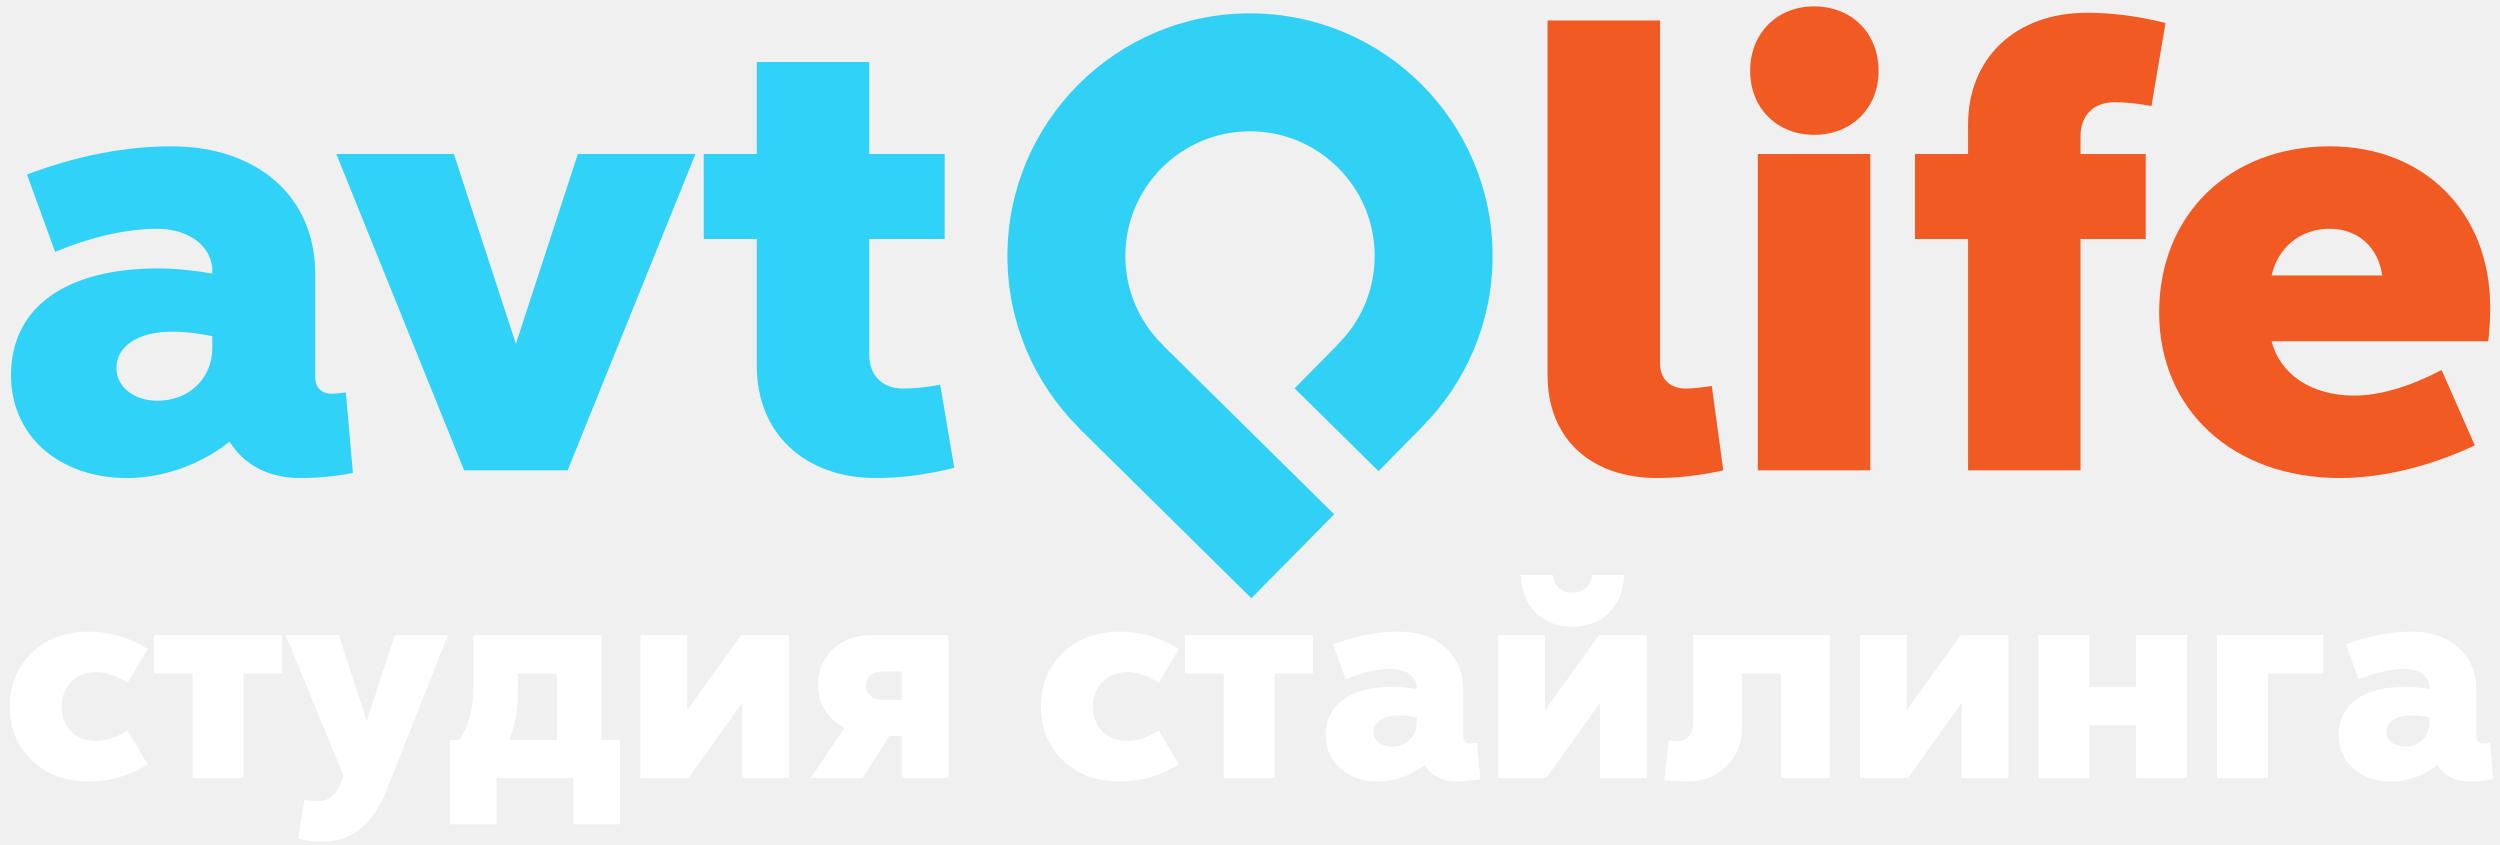
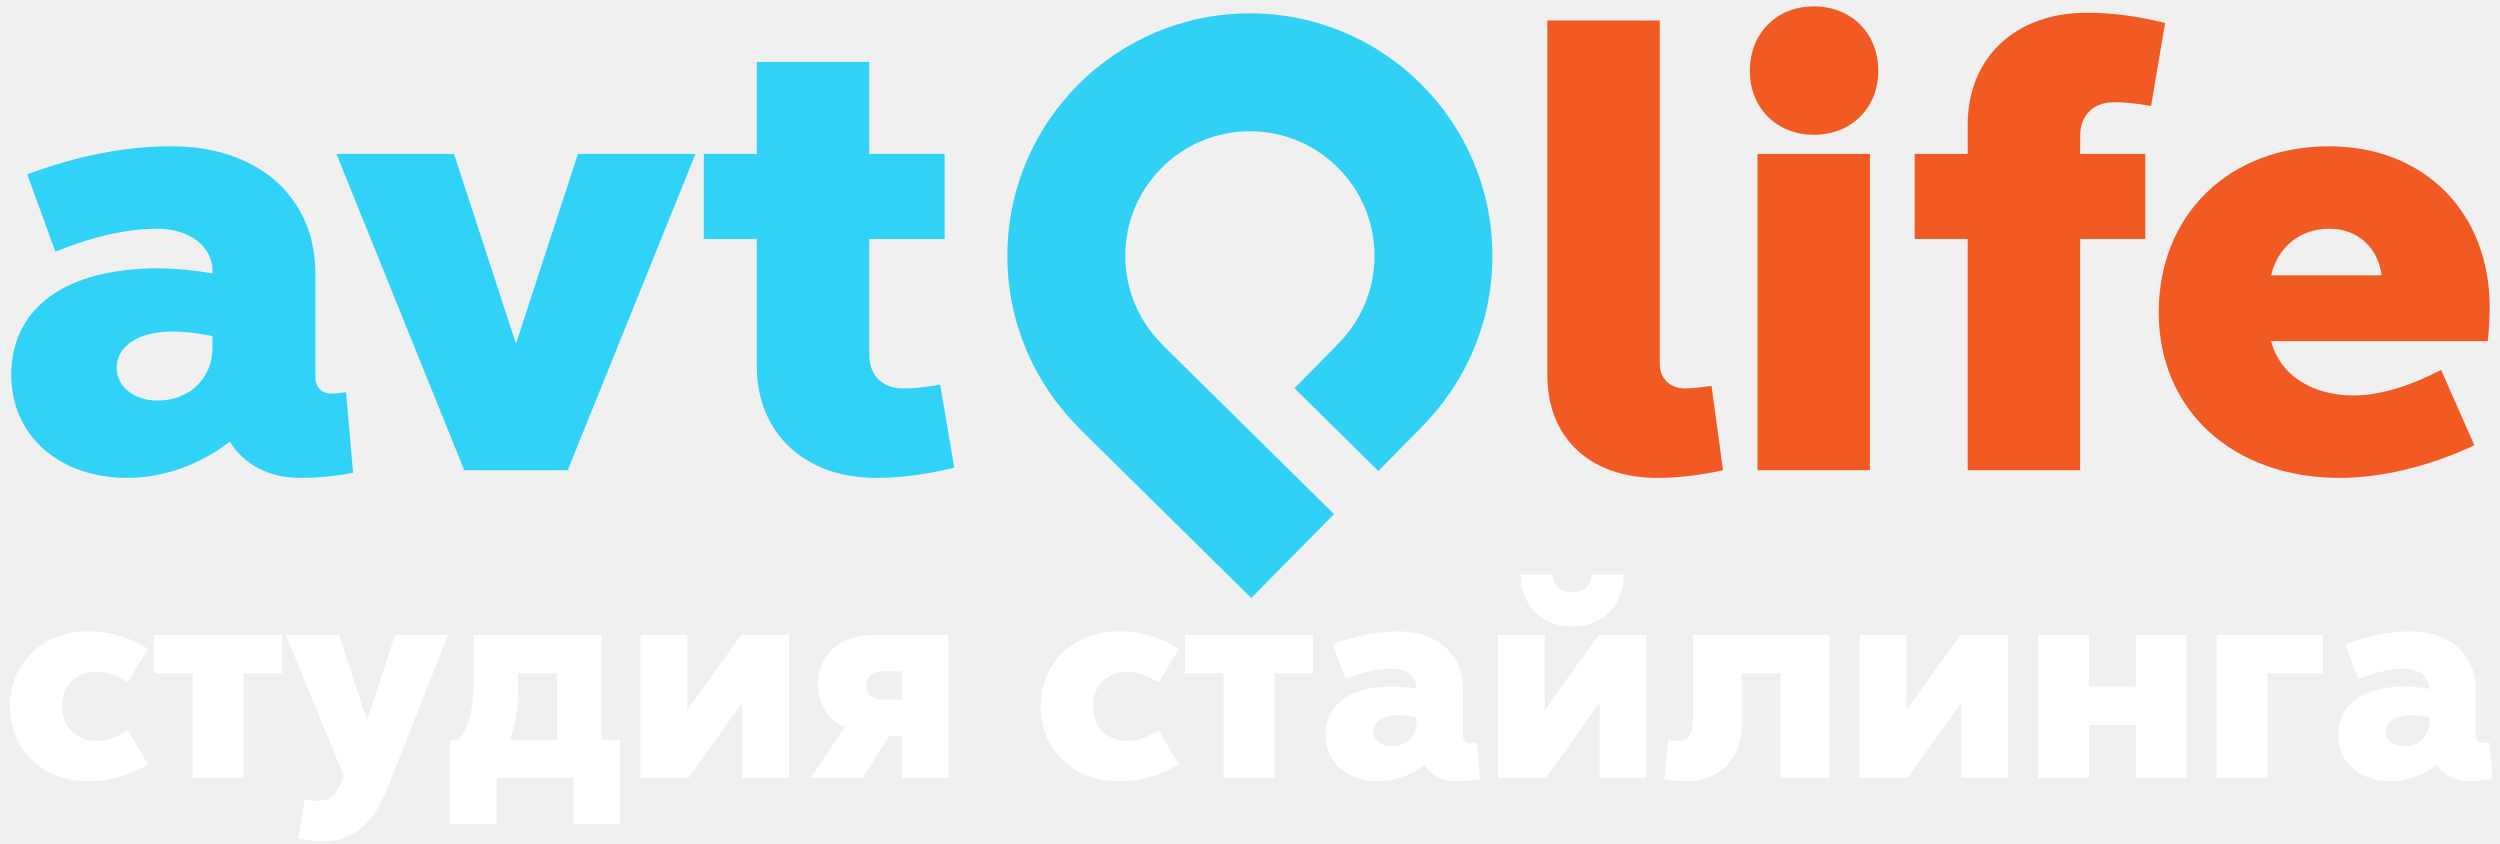
- <svg xmlns="http://www.w3.org/2000/svg" width="234px" height="79px" viewBox="0 0 234 79" version="1.1">
+ <svg xmlns="http://www.w3.org/2000/svg" width="237px" height="80px" viewBox="0 0 237 80" version="1.1">
  <g id="Page-1" stroke="none" stroke-width="1" fill="none" fill-rule="evenodd">
    <g id="logo" transform="translate(-2, 0)">
-       <path d="M2.909,66.15 C2.909,68.178 3.612,69.854 4.991,71.179 C6.371,72.505 8.155,73.154 10.346,73.154 C12.266,73.154 14.078,72.613 15.835,71.558 L13.942,68.367 C12.888,69.043 11.914,69.368 11.022,69.368 C9.102,69.368 7.777,68.07 7.777,66.15 C7.777,64.23 9.102,62.904 11.022,62.904 C11.914,62.904 12.888,63.229 13.942,63.905 L15.835,60.741 C14.105,59.659 12.266,59.119 10.346,59.119 C8.155,59.119 6.371,59.768 4.991,61.093 C3.612,62.418 2.909,64.094 2.909,66.15 L2.909,66.15 Z M20.027,63.04 L20.027,72.829 L24.786,72.829 L24.786,63.04 L28.383,63.04 L28.383,59.443 L16.403,59.443 L16.403,63.04 L20.027,63.04 Z M34.17,72.64 L33.927,73.235 C33.413,74.452 32.764,74.992 31.709,74.992 C31.358,74.992 30.952,74.938 30.492,74.83 L29.897,78.508 C30.736,78.697 31.493,78.778 32.196,78.778 C34.954,78.778 36.956,77.129 38.227,73.857 L43.932,59.443 L38.957,59.443 L36.334,67.475 L33.71,59.443 L28.735,59.443 L34.17,72.64 Z M44.122,77.156 L48.476,77.156 L48.476,72.829 L55.669,72.829 L55.669,77.156 L60.023,77.156 L60.023,69.259 L58.292,69.259 L58.292,59.443 L46.312,59.443 L46.312,64.284 C46.312,66.312 45.88,67.961 44.987,69.259 L44.122,69.259 L44.122,77.156 Z M49.665,69.259 C50.206,68.015 50.477,66.501 50.477,64.689 L50.477,63.04 L54.127,63.04 L54.127,69.259 L49.665,69.259 Z M66.432,72.829 L71.462,65.798 L71.462,72.829 L75.843,72.829 L75.843,59.443 L71.381,59.443 L66.324,66.474 L66.324,59.443 L61.943,59.443 L61.943,72.829 L66.432,72.829 Z M82.738,72.829 L85.253,68.881 L86.416,68.881 L86.416,72.829 L90.77,72.829 L90.77,59.443 L83.712,59.443 C82.17,59.443 80.927,59.876 79.98,60.741 C79.034,61.606 78.574,62.742 78.574,64.121 C78.574,65.933 79.574,67.448 81.062,68.097 L77.871,72.829 L82.738,72.829 Z M83.063,64.175 C83.063,63.391 83.658,62.85 84.55,62.85 L86.416,62.85 L86.416,65.501 L84.55,65.501 C83.658,65.501 83.063,64.96 83.063,64.175 L83.063,64.175 Z M99.424,66.15 C99.424,68.178 100.127,69.854 101.506,71.179 C102.885,72.505 104.67,73.154 106.86,73.154 C108.78,73.154 110.592,72.613 112.35,71.558 L110.457,68.367 C109.402,69.043 108.429,69.368 107.536,69.368 C105.616,69.368 104.291,68.07 104.291,66.15 C104.291,64.23 105.616,62.904 107.536,62.904 C108.429,62.904 109.402,63.229 110.457,63.905 L112.35,60.741 C110.619,59.659 108.78,59.119 106.86,59.119 C104.67,59.119 102.885,59.768 101.506,61.093 C100.127,62.418 99.424,64.094 99.424,66.15 L99.424,66.15 Z M116.541,63.04 L116.541,72.829 L121.301,72.829 L121.301,63.04 L124.898,63.04 L124.898,59.443 L112.918,59.443 L112.918,63.04 L116.541,63.04 Z M126.087,68.8 C126.087,70.071 126.547,71.125 127.467,71.937 C128.386,72.748 129.576,73.154 131.009,73.154 C132.496,73.154 134.119,72.586 135.336,71.612 C135.958,72.586 136.986,73.154 138.311,73.154 C139.041,73.154 139.798,73.072 140.555,72.937 L140.258,69.53 C140.014,69.557 139.798,69.584 139.636,69.584 C139.23,69.584 138.96,69.314 138.96,68.908 L138.96,64.5 C138.96,62.904 138.392,61.606 137.283,60.606 C136.174,59.605 134.714,59.119 132.875,59.119 C130.928,59.119 128.9,59.524 126.763,60.308 L127.953,63.581 C129.549,62.931 131.009,62.607 132.28,62.607 C133.605,62.607 134.606,63.337 134.606,64.392 L134.606,64.5 C133.767,64.365 133.01,64.284 132.307,64.284 C128.386,64.284 126.087,65.96 126.087,68.8 L126.087,68.8 Z M130.549,68.502 C130.549,67.556 131.496,66.961 132.902,66.961 C133.416,66.961 133.984,67.015 134.606,67.15 L134.606,67.637 C134.606,68.935 133.605,69.881 132.28,69.881 C131.28,69.881 130.549,69.286 130.549,68.502 L130.549,68.502 Z M146.721,72.829 L151.751,65.798 L151.751,72.829 L156.132,72.829 L156.132,59.443 L151.67,59.443 L146.613,66.474 L146.613,59.443 L142.232,59.443 L142.232,72.829 L146.721,72.829 Z M144.341,53.818 C144.449,56.82 146.396,58.659 149.182,58.659 C151.967,58.659 153.914,56.82 154.022,53.818 L151.021,53.818 C150.939,54.819 150.236,55.468 149.182,55.468 C148.127,55.468 147.424,54.819 147.343,53.818 L144.341,53.818 Z M157.781,72.991 C158.403,73.099 159.106,73.154 159.863,73.154 C161.405,73.154 162.649,72.667 163.595,71.72 C164.569,70.774 165.056,69.53 165.056,67.988 L165.056,63.04 L168.706,63.04 L168.706,72.829 L173.276,72.829 L173.276,59.443 L160.485,59.443 L160.485,67.61 C160.485,68.719 159.972,69.368 159.079,69.368 C158.836,69.368 158.538,69.341 158.187,69.286 L157.781,72.991 Z M180.578,72.829 L185.608,65.798 L185.608,72.829 L189.989,72.829 L189.989,59.443 L185.527,59.443 L180.47,66.474 L180.47,59.443 L176.089,59.443 L176.089,72.829 L180.578,72.829 Z M197.561,72.829 L197.561,67.88 L201.941,67.88 L201.941,72.829 L206.701,72.829 L206.701,59.443 L201.941,59.443 L201.941,64.284 L197.561,64.284 L197.561,59.443 L192.801,59.443 L192.801,72.829 L197.561,72.829 Z M214.273,72.829 L214.273,63.04 L219.465,63.04 L219.465,59.443 L209.513,59.443 L209.513,72.829 L214.273,72.829 Z M220.898,68.8 C220.898,70.071 221.358,71.125 222.277,71.937 C223.197,72.748 224.387,73.154 225.82,73.154 C227.307,73.154 228.93,72.586 230.147,71.612 C230.769,72.586 231.796,73.154 233.121,73.154 C233.852,73.154 234.609,73.072 235.366,72.937 L235.068,69.53 C234.825,69.557 234.609,69.584 234.446,69.584 C234.041,69.584 233.77,69.314 233.77,68.908 L233.77,64.5 C233.77,62.904 233.203,61.606 232.094,60.606 C230.985,59.605 229.525,59.119 227.686,59.119 C225.739,59.119 223.711,59.524 221.574,60.308 L222.764,63.581 C224.36,62.931 225.82,62.607 227.091,62.607 C228.416,62.607 229.417,63.337 229.417,64.392 L229.417,64.5 C228.578,64.365 227.821,64.284 227.118,64.284 C223.197,64.284 220.898,65.96 220.898,68.8 L220.898,68.8 Z M225.36,68.502 C225.36,67.556 226.307,66.961 227.713,66.961 C228.227,66.961 228.795,67.015 229.417,67.15 L229.417,67.637 C229.417,68.935 228.416,69.881 227.091,69.881 C226.09,69.881 225.36,69.286 225.36,68.502 L225.36,68.502 Z" id="студия-стайлинга" fill="#FFFFFF" />
-       <g id="avto-life" transform="translate(2.909091, 0)">
-         <g id="life" transform="translate(143.5619, 0)" fill="#F25A23">
-           <path d="M10.908,34.036 C10.908,35.472 11.866,36.369 13.301,36.369 C14.019,36.369 14.916,36.249 15.754,36.13 L16.83,44.026 C14.676,44.505 12.523,44.744 10.668,44.744 C4.329,44.744 0.38,40.976 0.38,35.114 L0.38,1.913 L10.908,1.913 L10.908,34.036 L10.908,34.036 Z" id="Shape" />
-           <path d="M25.324,0.597 C28.854,0.597 31.366,3.109 31.366,6.639 C31.366,10.108 28.854,12.621 25.324,12.621 C21.854,12.621 19.343,10.108 19.343,6.639 C19.343,3.109 21.854,0.597 25.324,0.597 L25.324,0.597 Z M20.06,14.415 L30.588,14.415 L30.588,44.026 L20.06,44.026 L20.06,14.415 L20.06,14.415 Z" id="Shape" />
-           <path d="M39.74,22.371 L34.774,22.371 L34.774,14.415 L39.74,14.415 L39.74,11.663 C39.74,5.382 44.226,1.195 50.866,1.195 C53.199,1.195 55.591,1.494 58.224,2.152 L56.908,9.928 C55.651,9.689 54.456,9.569 53.438,9.569 C51.524,9.569 50.268,10.766 50.268,12.74 L50.268,14.415 L56.369,14.415 L56.369,22.37 L50.268,22.37 L50.268,44.026 L39.74,44.026 L39.74,22.371 L39.74,22.371 Z" id="Shape" />
-           <path d="M73.597,13.697 C82.45,13.697 88.611,19.859 88.611,28.771 C88.611,29.849 88.552,30.925 88.432,31.943 L68.154,31.943 C68.931,35.053 71.922,37.027 75.87,37.027 C78.263,37.027 81.074,36.19 84.065,34.634 L87.176,41.693 C82.689,43.786 78.263,44.743 74.554,44.743 C64.505,44.743 57.625,38.342 57.625,29.25 C57.626,20.098 64.206,13.697 73.597,13.697 L73.597,13.697 Z M68.154,25.781 L78.502,25.781 C78.144,23.148 76.229,21.414 73.597,21.414 C70.845,21.414 68.752,23.149 68.154,25.781 L68.154,25.781 Z" id="Shape" />
+       <path d="M2.945,66.976 C2.945,69.03 3.657,70.728 5.054,72.069 C6.45,73.411 8.257,74.068 10.475,74.068 C12.419,74.068 14.254,73.52 16.033,72.453 L14.117,69.222 C13.049,69.906 12.063,70.235 11.16,70.235 C9.216,70.235 7.874,68.92 7.874,66.976 C7.874,65.032 9.216,63.691 11.16,63.691 C12.063,63.691 13.049,64.019 14.117,64.704 L16.033,61.5 C14.281,60.405 12.419,59.857 10.475,59.857 C8.257,59.857 6.45,60.515 5.054,61.856 C3.657,63.198 2.945,64.895 2.945,66.976 L2.945,66.976 Z M20.277,63.828 L20.277,73.739 L25.096,73.739 L25.096,63.828 L28.738,63.828 L28.738,60.186 L16.608,60.186 L16.608,63.828 L20.277,63.828 Z M34.597,73.548 L34.351,74.15 C33.831,75.382 33.173,75.93 32.106,75.93 C31.75,75.93 31.339,75.875 30.874,75.766 L30.271,79.489 C31.12,79.681 31.887,79.763 32.599,79.763 C35.391,79.763 37.417,78.093 38.704,74.78 L44.482,60.186 L39.444,60.186 L36.788,68.318 L34.132,60.186 L29.094,60.186 L34.597,73.548 Z M44.673,78.12 L49.082,78.12 L49.082,73.739 L56.365,73.739 L56.365,78.12 L60.773,78.12 L60.773,70.125 L59.021,70.125 L59.021,60.186 L46.891,60.186 L46.891,65.087 C46.891,67.141 46.453,68.811 45.549,70.125 L44.673,70.125 L44.673,78.12 Z M50.286,70.125 C50.834,68.866 51.108,67.332 51.108,65.498 L51.108,63.828 L54.804,63.828 L54.804,70.125 L50.286,70.125 Z M67.262,73.739 L72.355,66.62 L72.355,73.739 L76.791,73.739 L76.791,60.186 L72.273,60.186 L67.153,67.305 L67.153,60.186 L62.717,60.186 L62.717,73.739 L67.262,73.739 Z M83.773,73.739 L86.319,69.742 L87.496,69.742 L87.496,73.739 L91.905,73.739 L91.905,60.186 L84.758,60.186 C83.198,60.186 81.938,60.624 80.98,61.5 C80.021,62.376 79.556,63.526 79.556,64.923 C79.556,66.757 80.569,68.291 82.075,68.948 L78.844,73.739 L83.773,73.739 Z M84.101,64.978 C84.101,64.184 84.704,63.636 85.607,63.636 L87.496,63.636 L87.496,66.319 L85.607,66.319 C84.704,66.319 84.101,65.772 84.101,64.978 L84.101,64.978 Z M100.666,66.976 C100.666,69.03 101.378,70.728 102.775,72.069 C104.171,73.411 105.978,74.068 108.196,74.068 C110.14,74.068 111.975,73.52 113.754,72.453 L111.838,69.222 C110.77,69.906 109.784,70.235 108.881,70.235 C106.936,70.235 105.595,68.92 105.595,66.976 C105.595,65.032 106.936,63.691 108.881,63.691 C109.784,63.691 110.77,64.019 111.838,64.704 L113.754,61.5 C112.002,60.405 110.14,59.857 108.196,59.857 C105.978,59.857 104.171,60.515 102.775,61.856 C101.378,63.198 100.666,64.895 100.666,66.976 L100.666,66.976 Z M117.998,63.828 L117.998,73.739 L122.817,73.739 L122.817,63.828 L126.459,63.828 L126.459,60.186 L114.329,60.186 L114.329,63.828 L117.998,63.828 Z M127.664,69.66 C127.664,70.947 128.129,72.014 129.06,72.836 C129.991,73.657 131.196,74.068 132.647,74.068 C134.153,74.068 135.796,73.493 137.028,72.507 C137.657,73.493 138.698,74.068 140.039,74.068 C140.779,74.068 141.545,73.986 142.312,73.849 L142.011,70.399 C141.764,70.426 141.545,70.454 141.381,70.454 C140.97,70.454 140.697,70.18 140.697,69.769 L140.697,65.306 C140.697,63.691 140.122,62.376 138.999,61.363 C137.876,60.35 136.398,59.857 134.536,59.857 C132.565,59.857 130.511,60.268 128.348,61.062 L129.553,64.375 C131.168,63.718 132.647,63.39 133.934,63.39 C135.275,63.39 136.288,64.129 136.288,65.197 L136.288,65.306 C135.44,65.169 134.673,65.087 133.961,65.087 C129.991,65.087 127.664,66.785 127.664,69.66 L127.664,69.66 Z M132.181,69.359 C132.181,68.4 133.14,67.798 134.563,67.798 C135.084,67.798 135.659,67.853 136.288,67.989 L136.288,68.482 C136.288,69.797 135.275,70.755 133.934,70.755 C132.921,70.755 132.181,70.153 132.181,69.359 L132.181,69.359 Z M148.555,73.739 L153.648,66.62 L153.648,73.739 L158.083,73.739 L158.083,60.186 L153.565,60.186 L148.445,67.305 L148.445,60.186 L144.01,60.186 L144.01,73.739 L148.555,73.739 Z M146.145,54.491 C146.255,57.53 148.226,59.392 151.046,59.392 C153.867,59.392 155.838,57.53 155.948,54.491 L152.908,54.491 C152.826,55.504 152.114,56.161 151.046,56.161 C149.979,56.161 149.267,55.504 149.185,54.491 L146.145,54.491 Z M159.753,73.904 C160.383,74.013 161.095,74.068 161.862,74.068 C163.422,74.068 164.682,73.575 165.64,72.617 C166.626,71.658 167.119,70.399 167.119,68.838 L167.119,63.828 L170.815,63.828 L170.815,73.739 L175.442,73.739 L175.442,60.186 L162.491,60.186 L162.491,68.455 C162.491,69.578 161.971,70.235 161.068,70.235 C160.821,70.235 160.52,70.207 160.164,70.153 L159.753,73.904 Z M182.835,73.739 L187.928,66.62 L187.928,73.739 L192.364,73.739 L192.364,60.186 L187.846,60.186 L182.726,67.305 L182.726,60.186 L178.29,60.186 L178.29,73.739 L182.835,73.739 Z M200.03,73.739 L200.03,68.729 L204.466,68.729 L204.466,73.739 L209.285,73.739 L209.285,60.186 L204.466,60.186 L204.466,65.087 L200.03,65.087 L200.03,60.186 L195.211,60.186 L195.211,73.739 L200.03,73.739 Z M216.951,73.739 L216.951,63.828 L222.208,63.828 L222.208,60.186 L212.132,60.186 L212.132,73.739 L216.951,73.739 Z M223.659,69.66 C223.659,70.947 224.125,72.014 225.056,72.836 C225.987,73.657 227.192,74.068 228.643,74.068 C230.149,74.068 231.791,73.493 233.024,72.507 C233.653,73.493 234.694,74.068 236.035,74.068 C236.775,74.068 237.541,73.986 238.308,73.849 L238.007,70.399 C237.76,70.426 237.541,70.454 237.377,70.454 C236.966,70.454 236.693,70.18 236.693,69.769 L236.693,65.306 C236.693,63.691 236.118,62.376 234.995,61.363 C233.872,60.35 232.394,59.857 230.532,59.857 C228.561,59.857 226.507,60.268 224.344,61.062 L225.549,64.375 C227.164,63.718 228.643,63.39 229.93,63.39 C231.271,63.39 232.284,64.129 232.284,65.197 L232.284,65.306 C231.436,65.169 230.669,65.087 229.957,65.087 C225.987,65.087 223.659,66.785 223.659,69.66 L223.659,69.66 Z M228.177,69.359 C228.177,68.4 229.136,67.798 230.559,67.798 C231.08,67.798 231.655,67.853 232.284,67.989 L232.284,68.482 C232.284,69.797 231.271,70.755 229.93,70.755 C228.917,70.755 228.177,70.153 228.177,69.359 L228.177,69.359 Z" id="студия-стайлинга" fill="#FFFFFF" />
+       <g id="avto-life" transform="translate(2.945455, 0)">
+         <g id="life" transform="translate(145.3564, 0)" fill="#F25A23">
+           <path d="M11.045,34.462 C11.045,35.915 12.014,36.824 13.467,36.824 C14.194,36.824 15.103,36.702 15.951,36.581 L17.04,44.577 C14.86,45.061 12.679,45.304 10.802,45.304 C4.383,45.304 0.385,41.488 0.385,35.553 L0.385,1.937 L11.044,1.937 L11.044,34.462 L11.045,34.462 Z" id="Shape" />
+           <path d="M25.641,0.605 C29.214,0.605 31.758,3.148 31.758,6.722 C31.758,10.235 29.214,12.778 25.641,12.778 C22.127,12.778 19.585,10.235 19.585,6.722 C19.585,3.148 22.127,0.605 25.641,0.605 L25.641,0.605 Z M20.311,14.595 L30.97,14.595 L30.97,44.576 L20.311,44.576 L20.311,14.595 L20.311,14.595 Z" id="Shape" />
+           <path d="M40.236,22.651 L35.209,22.651 L35.209,14.595 L40.236,14.595 L40.236,11.809 C40.236,5.449 44.779,1.21 51.502,1.21 C53.864,1.21 56.286,1.513 58.952,2.179 L57.619,10.052 C56.347,9.81 55.136,9.689 54.106,9.689 C52.168,9.689 50.896,10.9 50.896,12.899 L50.896,14.595 L57.074,14.595 L57.074,22.65 L50.896,22.65 L50.896,44.576 L40.236,44.576 L40.236,22.651 L40.236,22.651 Z" id="Shape" />
+           <path d="M74.517,13.869 C83.481,13.869 89.719,20.107 89.719,29.131 C89.719,30.222 89.658,31.311 89.537,32.342 L69.006,32.342 C69.793,35.491 72.821,37.49 76.819,37.49 C79.241,37.49 82.088,36.642 85.116,35.067 L88.265,42.214 C83.723,44.334 79.241,45.303 75.486,45.303 C65.311,45.303 58.345,38.822 58.345,29.616 C58.346,20.349 65.008,13.869 74.517,13.869 L74.517,13.869 Z M69.006,26.103 L79.483,26.103 C79.121,23.437 77.182,21.682 74.517,21.682 C71.73,21.682 69.611,23.438 69.006,26.103 L69.006,26.103 Z" id="Shape" />
        </g>
-         <g id="avto" transform="translate(0, 5.234027)" fill="#31D2F7">
-           <path d="M13.878,19.889 C15.434,19.889 17.228,20.067 18.963,20.367 L18.963,20.128 C18.963,17.855 16.809,16.181 13.819,16.181 C10.888,16.181 7.598,16.958 4.248,18.334 L1.616,11.095 C6.401,9.302 10.888,8.463 15.135,8.463 C23.27,8.463 28.594,13.248 28.594,20.367 L28.594,30.118 C28.594,31.015 29.192,31.614 30.09,31.614 C30.568,31.614 31.047,31.554 31.465,31.495 L32.123,39.032 C30.628,39.33 28.953,39.51 27.159,39.51 C24.228,39.51 21.895,38.254 20.579,36.101 C17.827,38.314 14.238,39.51 11.008,39.51 C4.607,39.51 0.121,35.562 0.121,29.88 C0.12,23.537 5.264,19.889 13.878,19.889 L13.878,19.889 Z M13.819,32.272 C16.809,32.272 18.963,30.177 18.963,27.306 L18.963,26.229 C17.767,25.991 16.51,25.81 15.194,25.81 C12.083,25.81 9.99,27.126 9.99,29.22 C9.99,30.956 11.605,32.272 13.819,32.272 L13.819,32.272 Z" id="Shape" />
-           <polygon id="Shape" points="52.222 38.792 42.532 38.792 30.568 9.181 41.575 9.181 47.377 26.947 53.179 9.181 64.186 9.181" />
-           <path d="M80.454,9.181 L87.513,9.181 L87.513,17.137 L80.454,17.137 L80.454,27.965 C80.454,29.939 81.711,31.135 83.625,31.135 C84.642,31.135 85.838,31.015 87.094,30.776 L88.41,38.552 C85.778,39.21 83.386,39.509 81.053,39.509 C74.413,39.509 69.927,35.322 69.927,29.041 L69.927,17.137 L64.962,17.137 L64.962,9.181 L69.927,9.181 L69.927,0.568 L80.454,0.568 L80.454,9.181 L80.454,9.181 Z" id="Shape" />
+         <g id="avto" transform="translate(0, 5.299452)" fill="#31D2F7">
+           <path d="M14.052,20.137 C15.627,20.137 17.444,20.318 19.2,20.622 L19.2,20.379 C19.2,18.078 17.02,16.383 13.991,16.383 C11.024,16.383 7.693,17.17 4.301,18.563 L1.636,11.234 C6.481,9.418 11.024,8.569 15.325,8.569 C23.561,8.569 28.952,13.414 28.952,20.622 L28.952,30.495 C28.952,31.403 29.557,32.009 30.466,32.009 C30.95,32.009 31.435,31.948 31.859,31.888 L32.525,39.52 C31.011,39.822 29.315,40.004 27.498,40.004 C24.53,40.004 22.168,38.732 20.836,36.552 C18.05,38.793 14.416,40.004 11.146,40.004 C4.665,40.004 0.123,36.007 0.123,30.253 C0.122,23.832 5.33,20.137 14.052,20.137 L14.052,20.137 Z M13.991,32.675 C17.02,32.675 19.2,30.554 19.2,27.647 L19.2,26.557 C17.989,26.316 16.717,26.133 15.384,26.133 C12.234,26.133 10.114,27.466 10.114,29.585 C10.115,31.342 11.75,32.675 13.991,32.675 L13.991,32.675 Z" id="Shape" />
+           <polygon id="Shape" points="52.875 39.277 43.063 39.277 30.95 9.296 42.094 9.296 47.969 27.284 53.844 9.296 64.988 9.296" />
+           <path d="M81.46,9.296 L88.607,9.296 L88.607,17.351 L81.46,17.351 L81.46,28.314 C81.46,30.314 82.732,31.524 84.67,31.524 C85.7,31.524 86.911,31.403 88.183,31.161 L89.515,39.034 C86.85,39.7 84.428,40.003 82.066,40.003 C75.343,40.003 70.801,35.764 70.801,29.404 L70.801,17.351 L65.774,17.351 L65.774,9.296 L70.801,9.296 L70.801,0.575 L81.46,0.575 L81.46,9.296 L81.46,9.296 Z" id="Shape" />
        </g>
-         <path d="M138.8,23.958 C138.8,11.417 128.634,1.25 116.093,1.25 C103.552,1.25 93.386,11.417 93.386,23.958 C93.386,30.232 95.934,35.906 100.048,40.016 L100.036,40.028 L116.219,55.995 L123.972,48.137 L107.959,32.337 L107.97,32.325 C105.786,30.205 104.424,27.242 104.424,23.958 C104.424,17.514 109.648,12.289 116.092,12.289 C122.536,12.289 127.76,17.514 127.76,23.958 C127.76,27.242 126.398,30.205 124.214,32.325 L124.224,32.335 L120.264,36.348 L128.121,44.1 L132.148,40.019 L132.141,40.012 C136.253,35.902 138.8,30.229 138.8,23.958 L138.8,23.958 Z" id="Shape" fill="#31D1F6" />
+         <path d="M140.535,24.257 C140.535,11.56 130.242,1.266 117.544,1.266 C104.847,1.266 94.553,11.56 94.553,24.257 C94.553,30.61 97.134,36.355 101.298,40.517 L101.287,40.528 L117.672,56.695 L125.522,48.739 L109.308,32.741 L109.319,32.729 C107.108,30.582 105.729,27.583 105.729,24.257 C105.729,17.733 111.019,12.443 117.543,12.443 C124.068,12.443 129.357,17.733 129.357,24.257 C129.357,27.583 127.978,30.582 125.767,32.729 L125.776,32.739 L121.768,36.802 L129.722,44.651 L133.8,40.519 L133.793,40.512 C137.956,36.351 140.535,30.607 140.535,24.257 L140.535,24.257 Z" id="Shape" fill="#31D1F6" />
      </g>
    </g>
  </g>
</svg>
